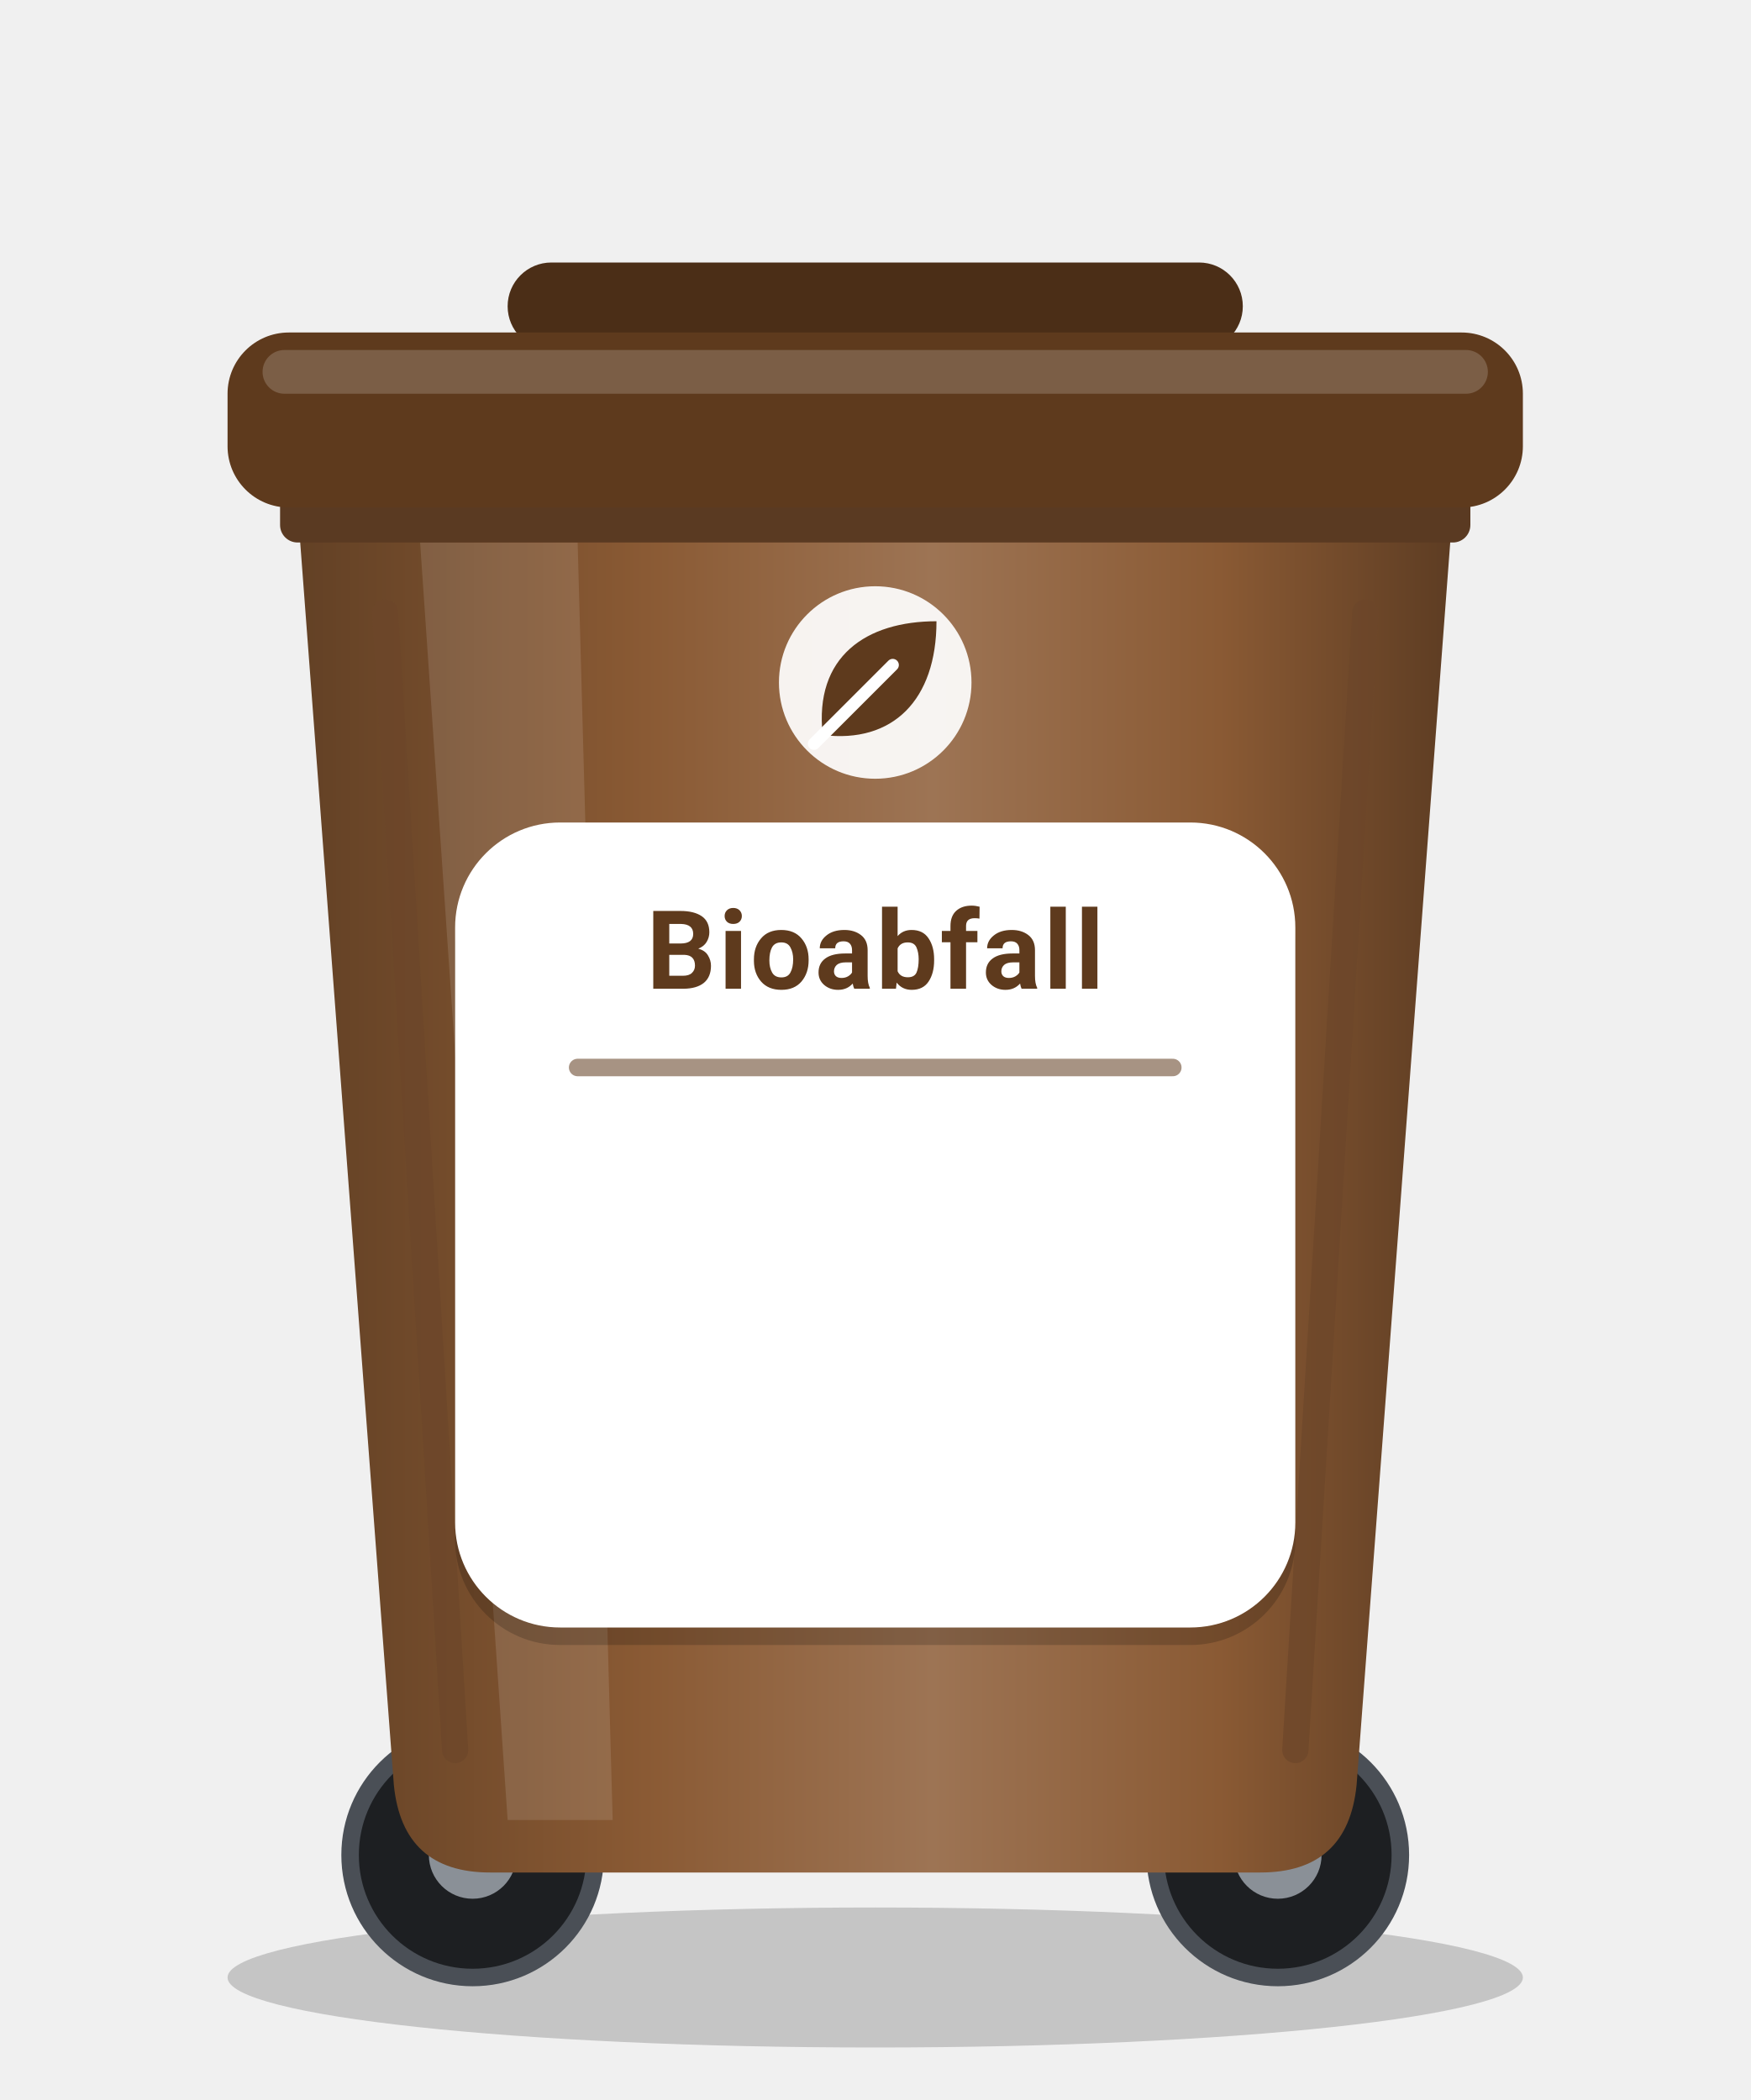
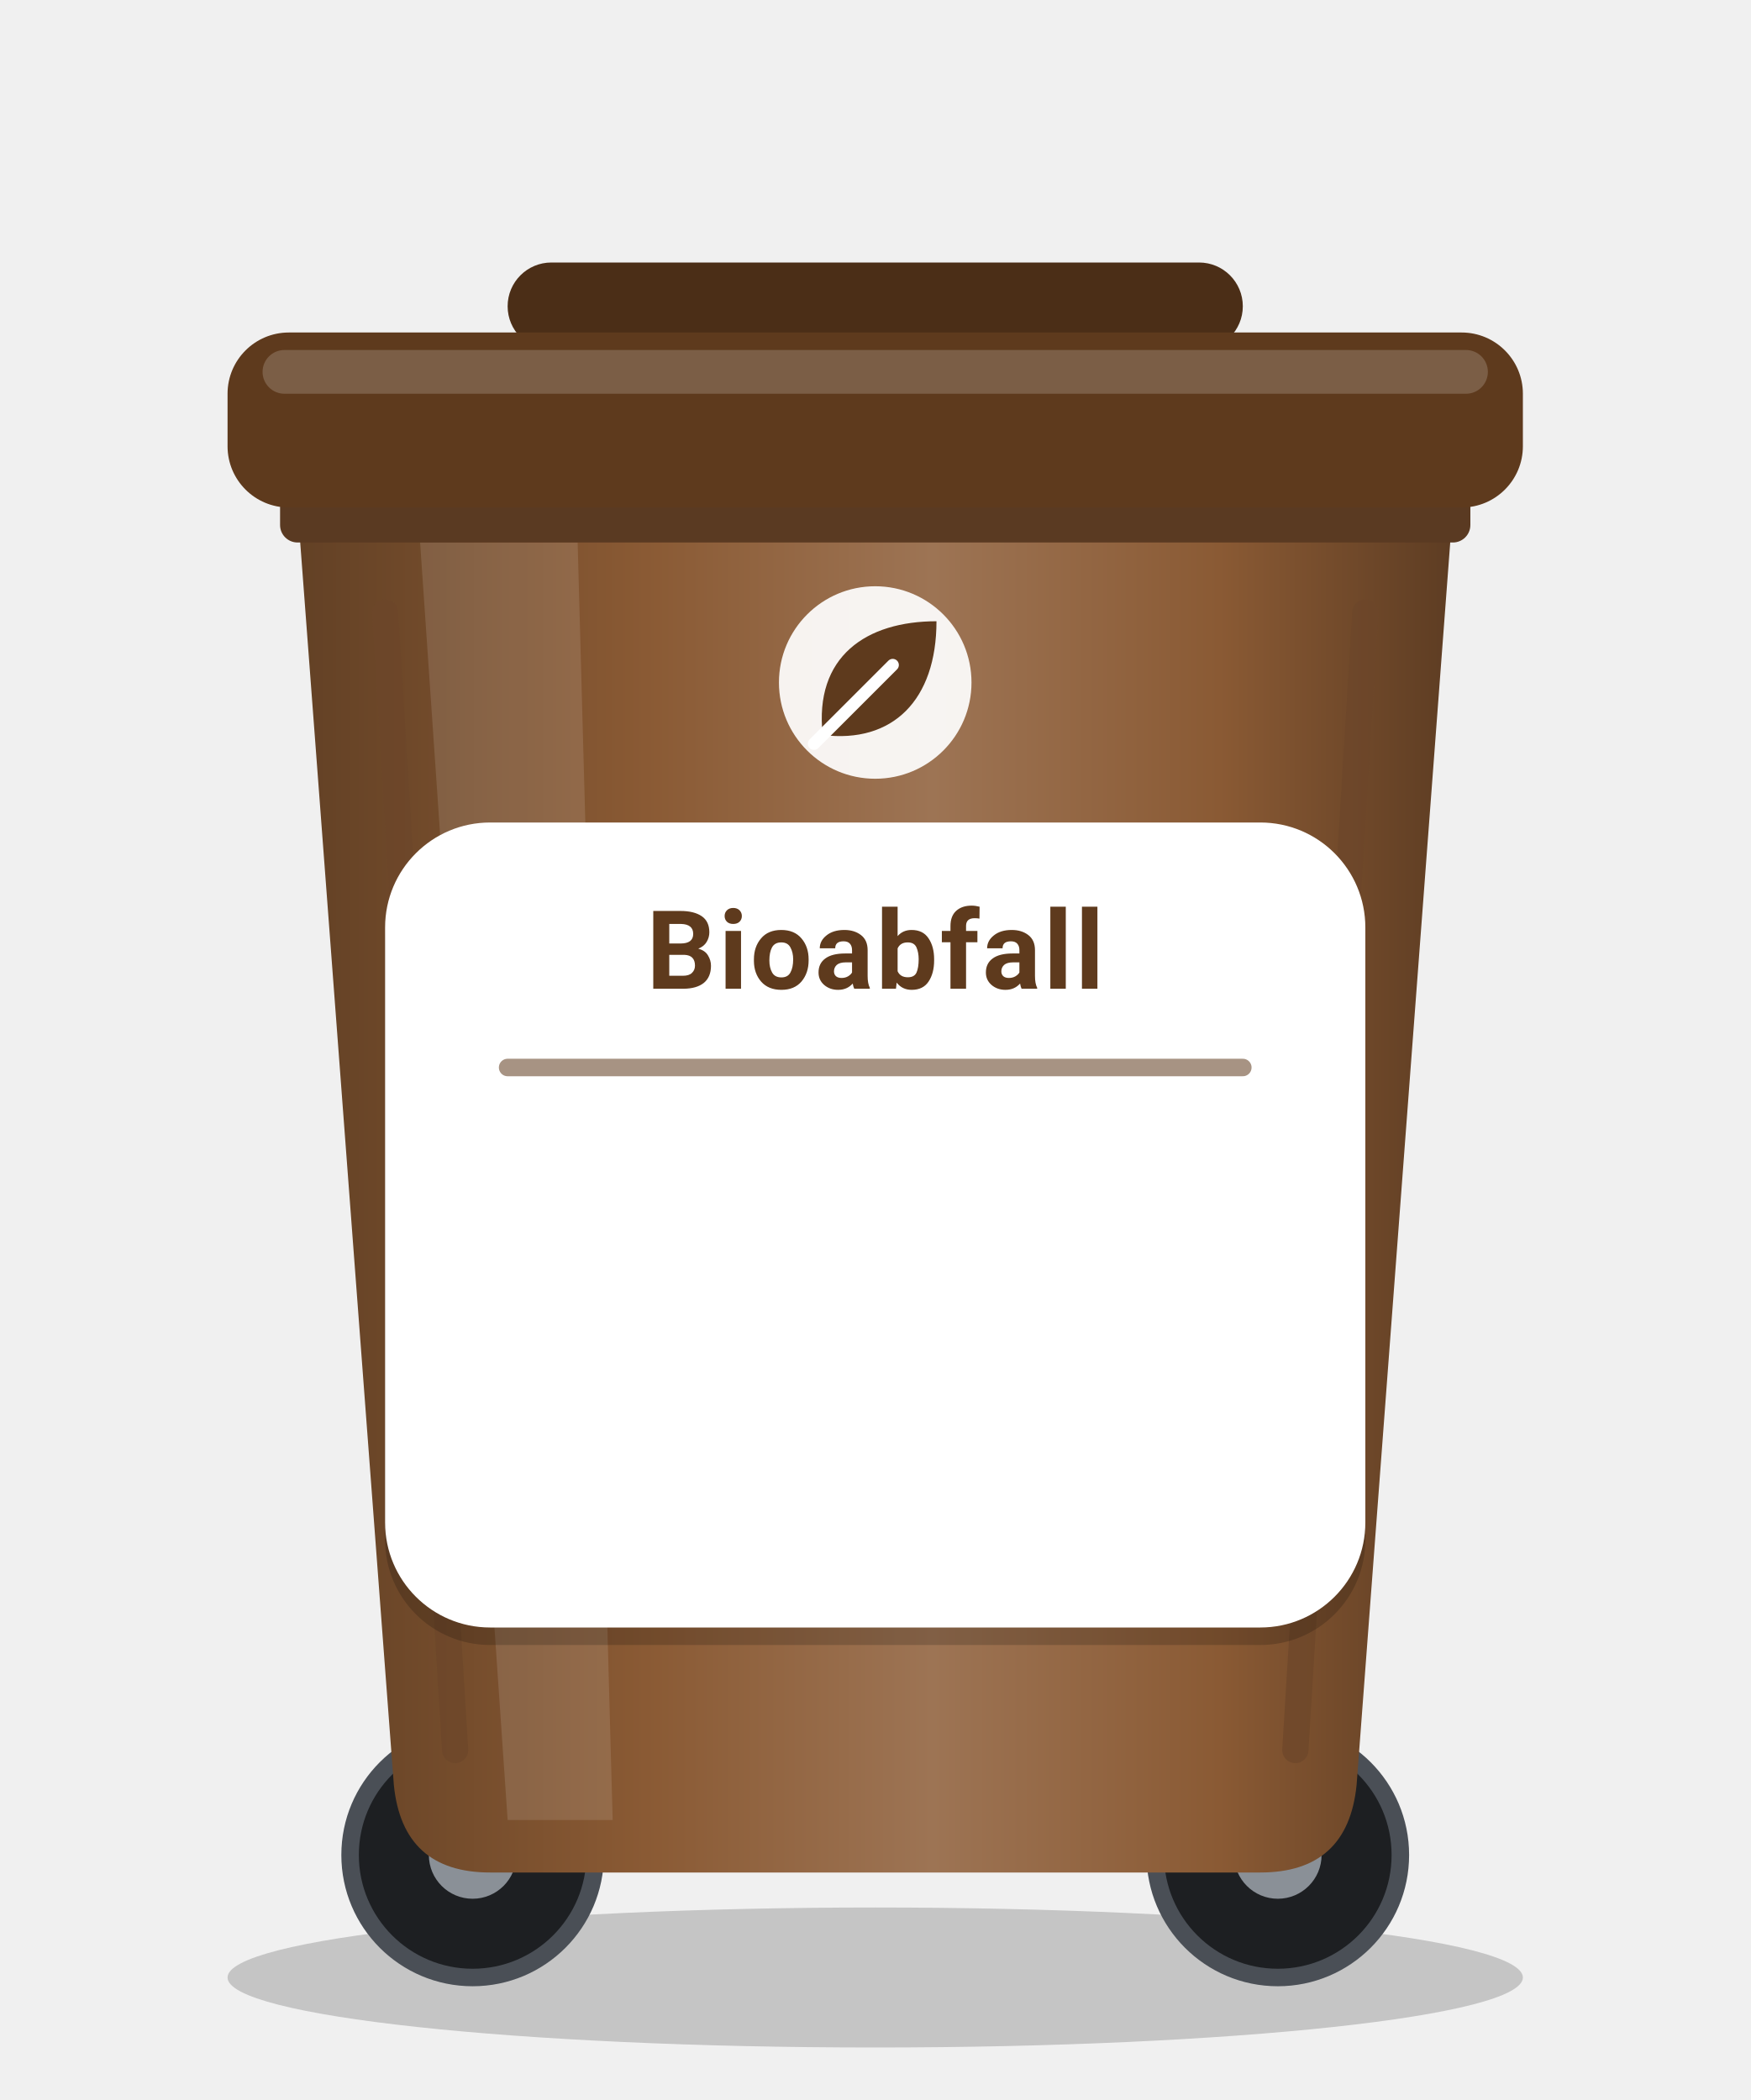
<svg xmlns="http://www.w3.org/2000/svg" viewBox="0 0 200 240" width="200" height="240" font-family="system-ui, -apple-system, Segoe UI, Roboto, sans-serif">
  <defs>
    <linearGradient id="body" x1="0" y1="0" x2="1" y2="0">
      <stop offset="0" stop-color="#634125" />
      <stop offset="0.3" stop-color="#8a5a34" />
      <stop offset="0.55" stop-color="#9d7454" />
      <stop offset="0.8" stop-color="#8a5a34" />
      <stop offset="1" stop-color="#5e3d23" />
    </linearGradient>
  </defs>
  <ellipse cx="100" cy="226" rx="74" ry="8" fill="#000" opacity="0.18" />
  <circle cx="54" cy="212" r="14" fill="#1d1f22" stroke="#4a4f56" stroke-width="2" />
  <circle cx="146" cy="212" r="14" fill="#1d1f22" stroke="#4a4f56" stroke-width="2" />
  <circle cx="54" cy="212" r="5" fill="#8a9097" />
  <circle cx="146" cy="212" r="5" fill="#8a9097" />
  <path d="M34,58 H166 L155,204 Q154,214 144,214 H56 Q46,214 45,204 Z" fill="url(#body)" />
  <path d="M44,70 L52,200 M156,70 L148,200" stroke="#6c4629" stroke-width="3" stroke-linecap="round" opacity="0.7" />
  <path d="M48,62 H66 L70,208 H58 Z" fill="#fff" opacity="0.12" />
  <rect x="32" y="56" width="136" height="6" rx="2" fill="#5a3a22" />
  <rect x="58" y="30" width="84" height="10" rx="5" fill="#4b2e17" />
  <rect x="26" y="38" width="148" height="20" rx="7" fill="#5e3a1d" />
  <rect x="30" y="40" width="140" height="5" rx="2.5" fill="#fff" opacity="0.18" />
  <circle cx="100" cy="78" r="11" fill="#fff" opacity="0.92" />
  <g transform="translate(100 78)">
    <path d="M-6,6 C-7,-3 -1,-7 7,-7 C7,2 2,7 -6,6 Z" fill="#5e3a1d" />
    <path d="M-7,7 L2,-2" fill="none" stroke="#fff" stroke-width="1.4" stroke-linecap="round" />
  </g>
-   <rect x="52" y="96" width="96" height="92" rx="12" fill="#000" opacity="0.18" />
-   <rect x="52" y="94" width="96" height="92" rx="12" fill="#fff" />
+   <rect x="44" y="96" width="112" height="92" rx="12" fill="#000" opacity="0.18" />
+   <rect x="44" y="94" width="112" height="92" rx="12" fill="#fff" />
  <text x="100.0" y="113" text-anchor="middle" font-size="12.5" font-weight="700" letter-spacing="0.3" fill="#5e3a1d">Bioabfall</text>
-   <path d="M66,122H134" stroke="#5e3a1d" stroke-width="2" stroke-linecap="round" opacity="0.55" />
+   <path d="M58,122H142" stroke="#5e3a1d" stroke-width="2" stroke-linecap="round" opacity="0.55" />
</svg>
